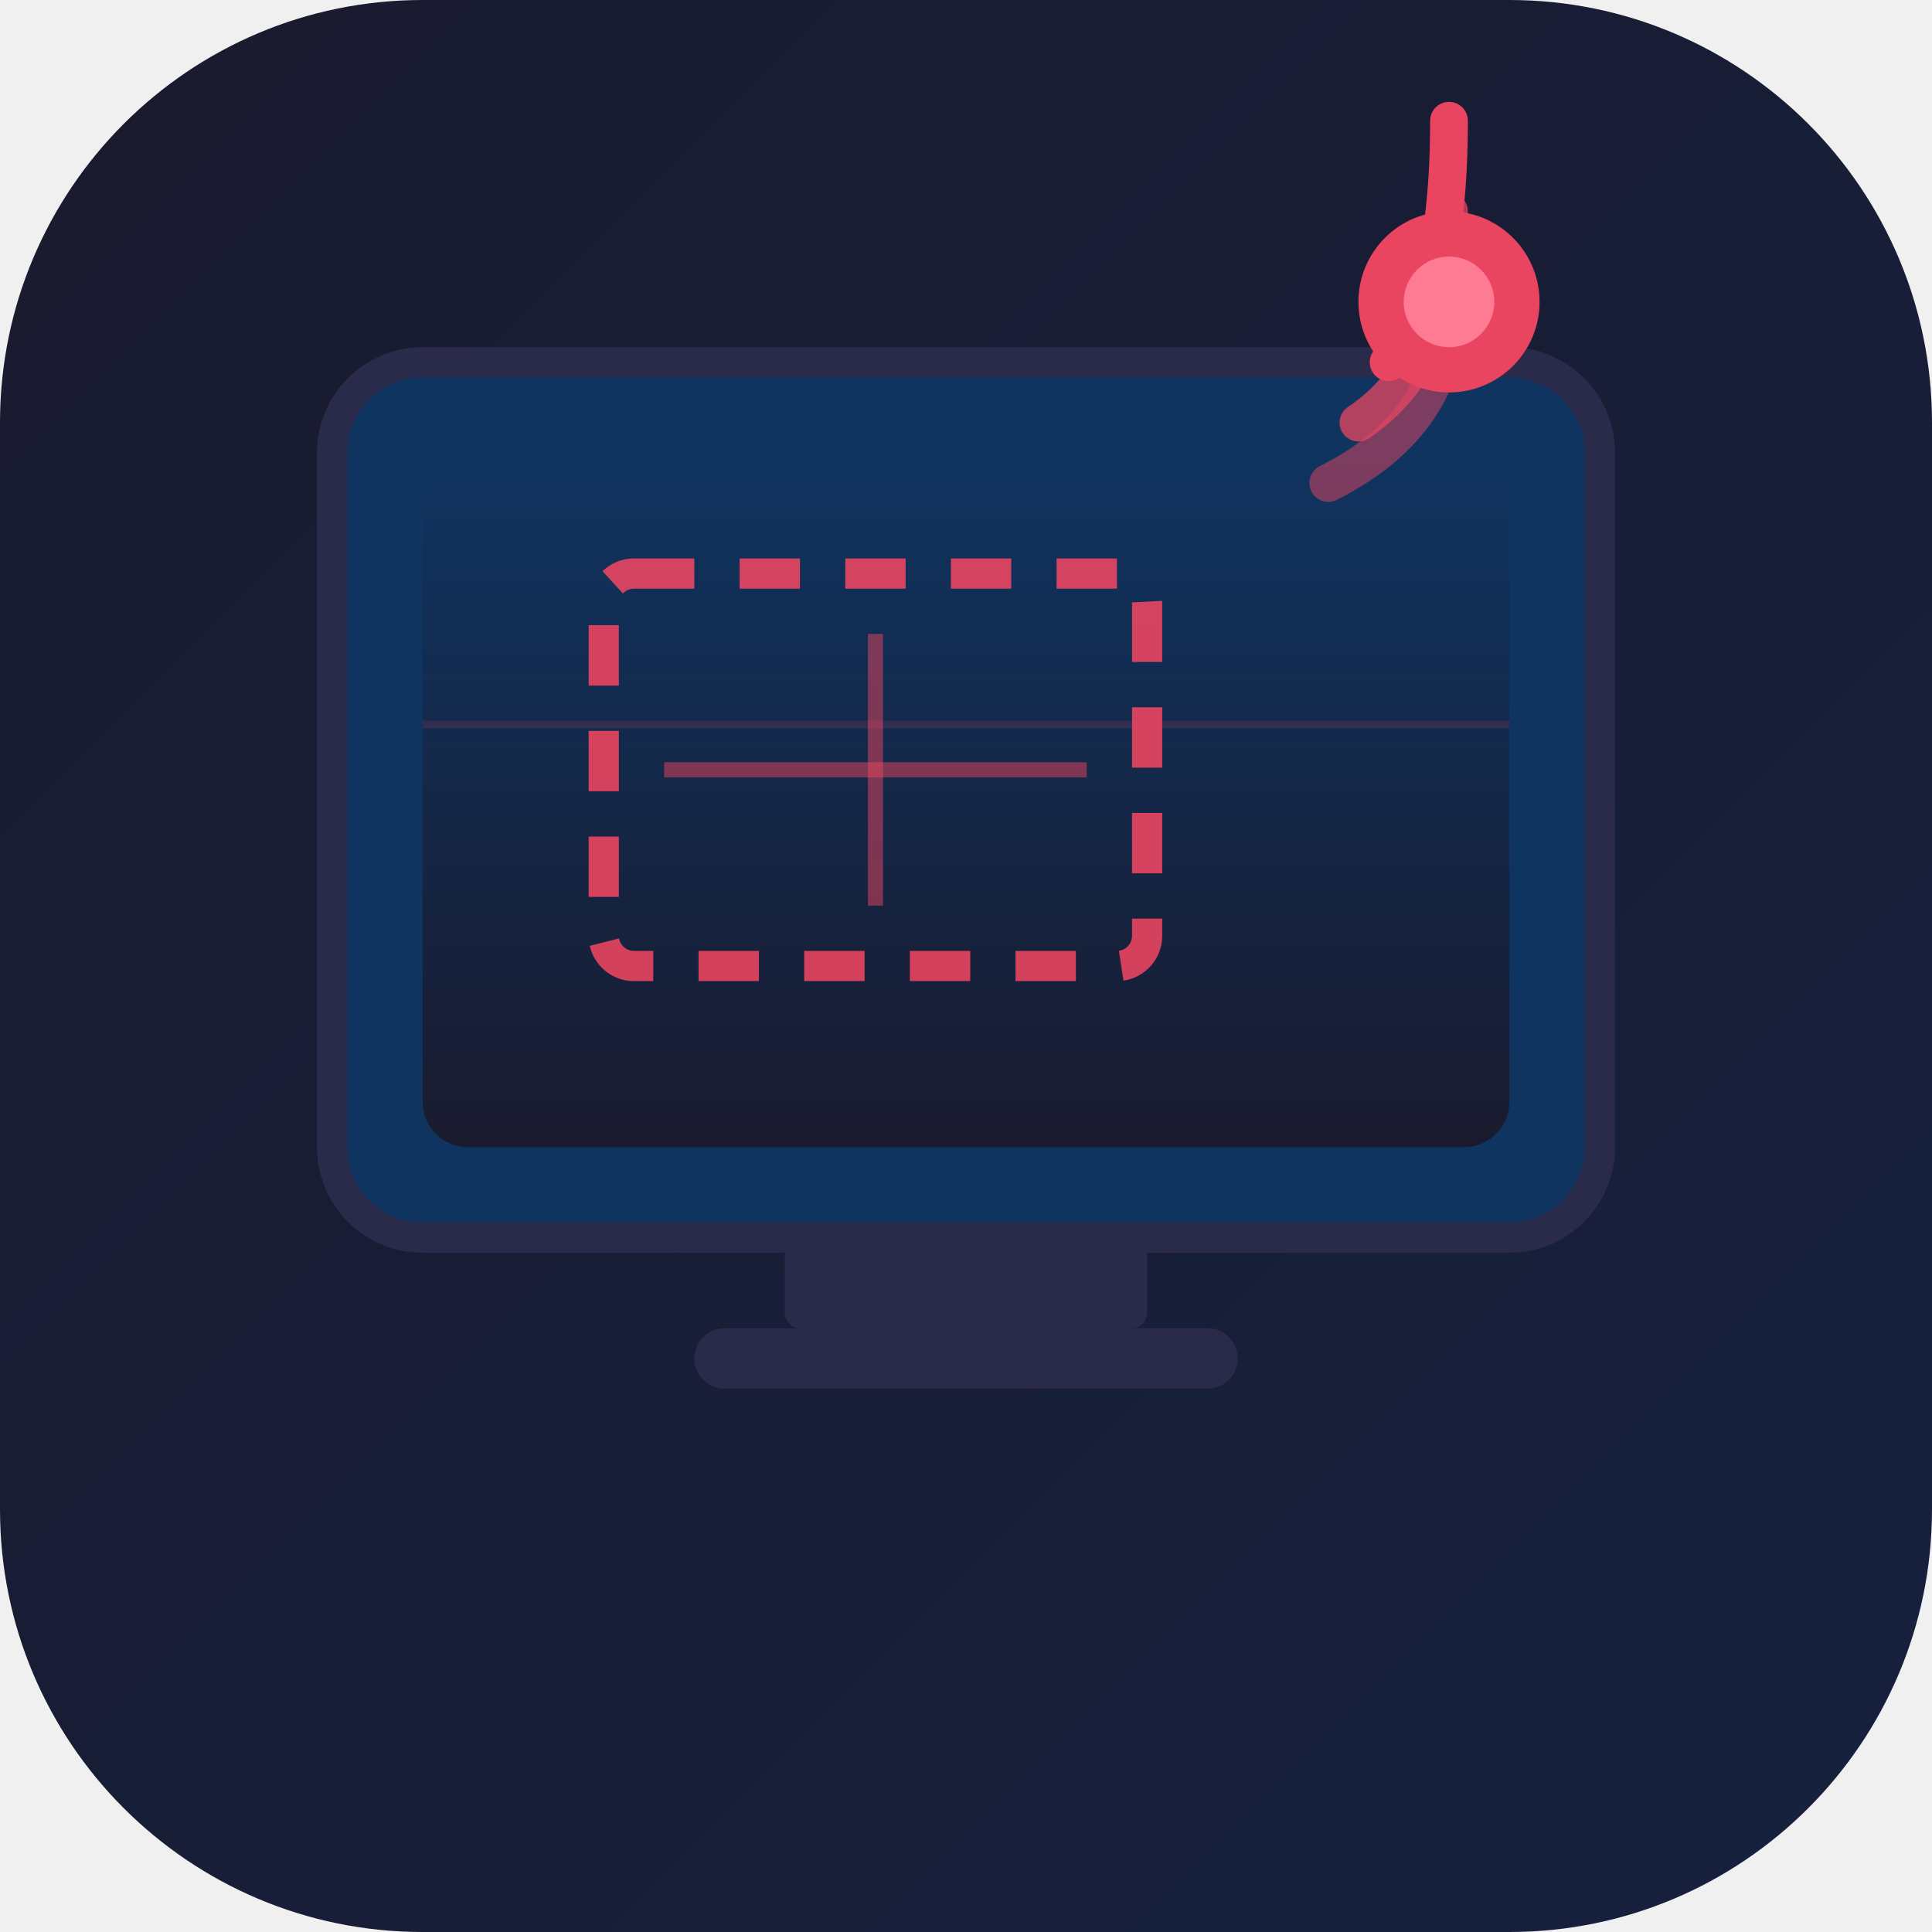
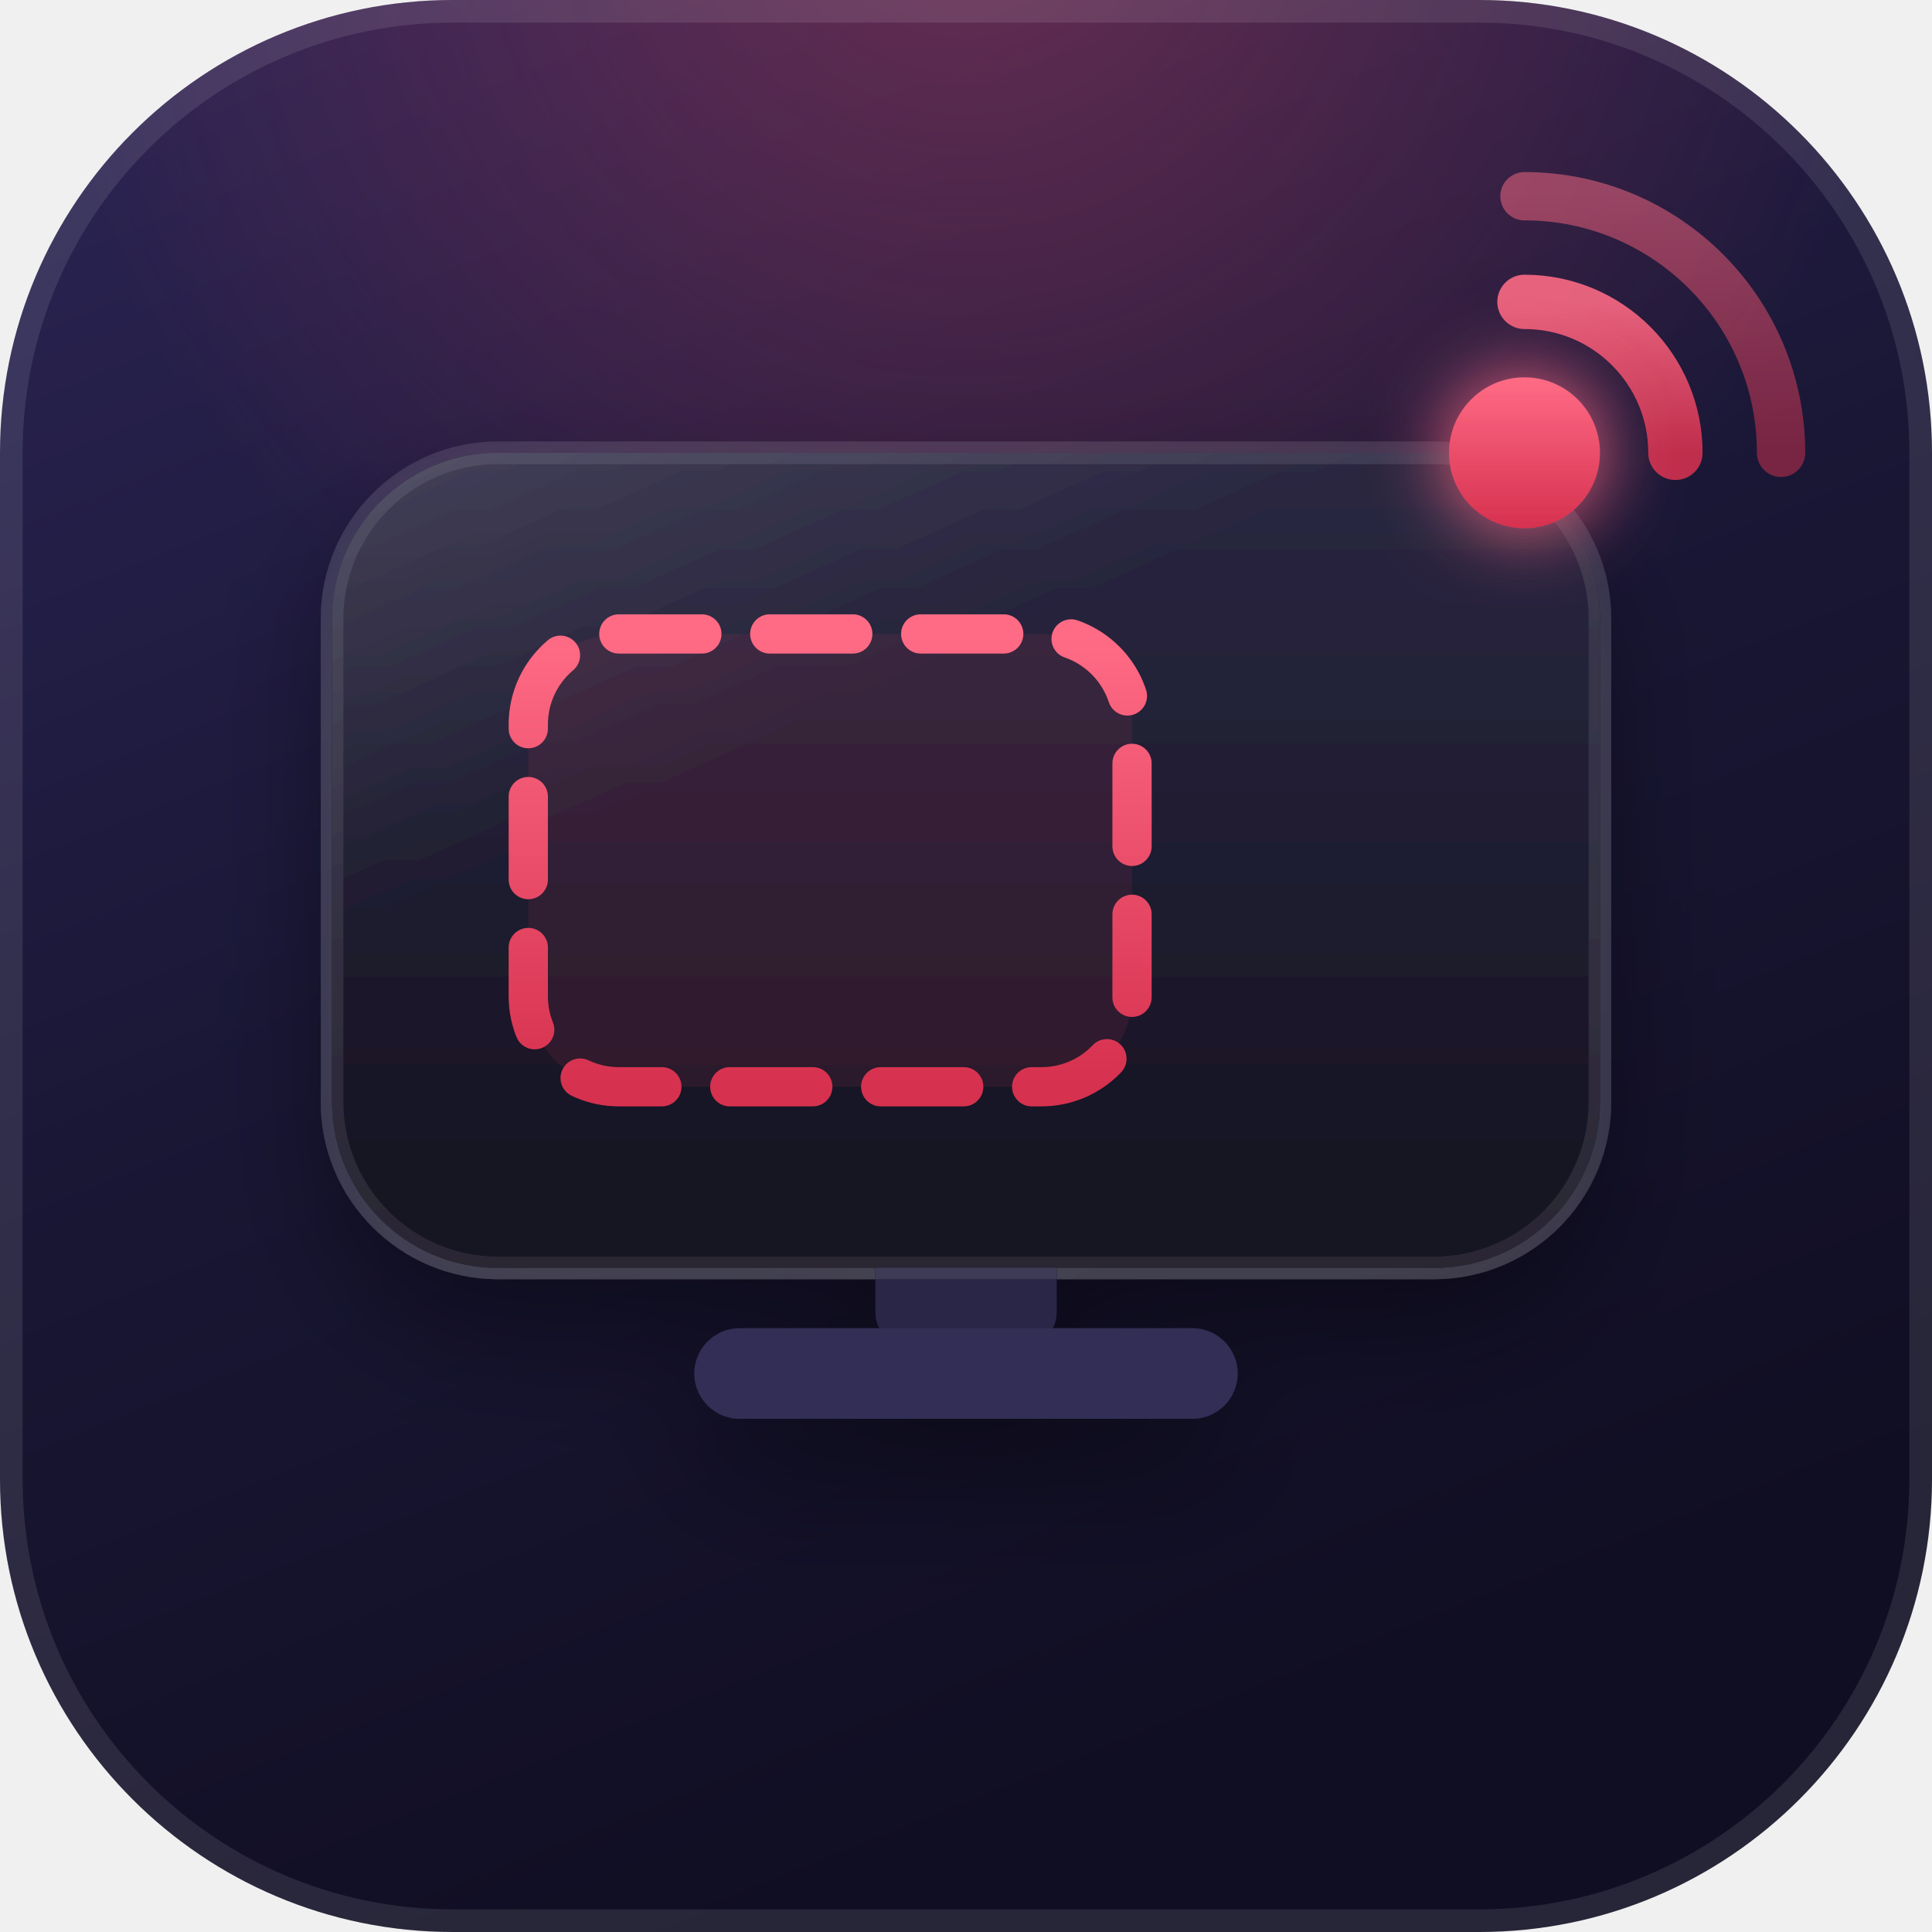
<svg xmlns="http://www.w3.org/2000/svg" viewBox="0 0 128 128" width="128" height="128">
  <defs>
-     <linearGradient id="bg" x1="0" y1="0" x2="1" y2="1">
-       <stop offset="0%" stop-color="#1a1a2e" />
-       <stop offset="100%" stop-color="#16213e" />
+     <linearGradient id="bg" x1="0" y1="0" x2="0.4" y2="1">
+       <stop offset="0%" stop-color="#2c2556" />
+       <stop offset="52%" stop-color="#1a1736" />
+       <stop offset="100%" stop-color="#100e22" />
    </linearGradient>
+     <radialGradient id="glow" cx="50%" cy="-6%" r="78%">
+       <stop offset="0%" stop-color="#e94560" stop-opacity="0.34" />
+       <stop offset="62%" stop-color="#e94560" stop-opacity="0" />
+     </radialGradient>
    <linearGradient id="screen" x1="0" y1="0" x2="0" y2="1">
-       <stop offset="0%" stop-color="#0f3460" />
-       <stop offset="100%" stop-color="#1a1a2e" />
+       <stop offset="0%" stop-color="#2a2742" />
+       <stop offset="100%" stop-color="#14121f" />
    </linearGradient>
+     <linearGradient id="sheen" x1="0" y1="0" x2="0.7" y2="1">
+       <stop offset="0%" stop-color="#ffffff" stop-opacity="0.12" />
+       <stop offset="40%" stop-color="#ffffff" stop-opacity="0" />
+     </linearGradient>
+     <linearGradient id="accent" x1="0" y1="0" x2="0" y2="1">
+       <stop offset="0%" stop-color="#ff6b85" />
+       <stop offset="100%" stop-color="#d6314f" />
+     </linearGradient>
+     <filter id="drop" x="-40%" y="-40%" width="180%" height="180%">
+       <feDropShadow dx="0" dy="4" stdDeviation="4" flood-color="#000000" flood-opacity="0.42" />
+     </filter>
+     <filter id="ping" x="-120%" y="-120%" width="340%" height="340%">
+       <feDropShadow dx="0" dy="0" stdDeviation="2.6" flood-color="#ff6b85" flood-opacity="0.95" />
+     </filter>
  </defs>
-   <rect width="128" height="128" rx="28" fill="url(#bg)" />
-   <rect x="22" y="24" width="84" height="58" rx="6" fill="#0f3460" stroke="#2a2a4a" stroke-width="2" />
-   <rect x="28" y="30" width="72" height="46" rx="3" fill="url(#screen)" />
-   <rect x="40" y="38" width="36" height="26" rx="2" fill="none" stroke="#e94560" stroke-width="2" stroke-dasharray="4 3" opacity="0.9" />
-   <line x1="58" y1="42" x2="58" y2="60" stroke="#e94560" stroke-width="1" opacity="0.5" />
-   <line x1="44" y1="51" x2="72" y2="51" stroke="#e94560" stroke-width="1" opacity="0.5" />
-   <rect x="52" y="82" width="24" height="6" rx="1" fill="#2a2a4a" />
-   <rect x="46" y="88" width="36" height="4" rx="2" fill="#2a2a4a" />
-   <path d="M88 32 Q96 28 96 20" fill="none" stroke="#e94560" stroke-width="2.5" stroke-linecap="round" opacity="0.5" />
-   <path d="M90 28 Q96 24 96 14" fill="none" stroke="#e94560" stroke-width="2.5" stroke-linecap="round" opacity="0.75" />
-   <path d="M92 24 Q96 20 96 8" fill="none" stroke="#e94560" stroke-width="2.5" stroke-linecap="round" opacity="1" />
-   <circle cx="96" cy="20" r="6" fill="#e94560" />
-   <circle cx="96" cy="20" r="3" fill="#ff7b94" />
-   <line x1="28" y1="48" x2="100" y2="48" stroke="#e94560" stroke-width="0.5" opacity="0.15" />
+   <rect width="128" height="128" rx="30" fill="url(#bg)" />
+   <rect width="128" height="128" rx="30" fill="url(#glow)" />
+   <rect x="0.75" y="0.75" width="126.5" height="126.5" rx="29.25" fill="none" stroke="#ffffff" stroke-opacity="0.10" stroke-width="1.5" />
+   <g filter="url(#drop)">
+     <rect x="58" y="80" width="12" height="9" rx="2" fill="#2b2746" />
+     <rect x="46" y="88" width="36" height="6" rx="3" fill="#332e54" />
+     <rect x="22" y="30" width="84" height="54" rx="11" fill="url(#screen)" stroke="#ffffff" stroke-opacity="0.09" stroke-width="1.5" />
+     <rect x="22" y="30" width="84" height="54" rx="11" fill="url(#sheen)" />
+   </g>
+   <rect x="35" y="42" width="40" height="30" rx="6" fill="#e94560" fill-opacity="0.10" stroke="url(#accent)" stroke-width="2.6" stroke-dasharray="5.5 4.5" stroke-linecap="round" />
+   <g fill="none" stroke="url(#accent)" stroke-linecap="round">
+     <path d="M 101 13 A 17 17 0 0 1 118 30" stroke-width="3.2" stroke-opacity="0.5" />
+     <path d="M 101 20 A 10 10 0 0 1 111 30" stroke-width="3.6" stroke-opacity="0.88" />
+   </g>
+   <circle cx="101" cy="30" r="5" fill="url(#accent)" filter="url(#ping)" />
</svg>
